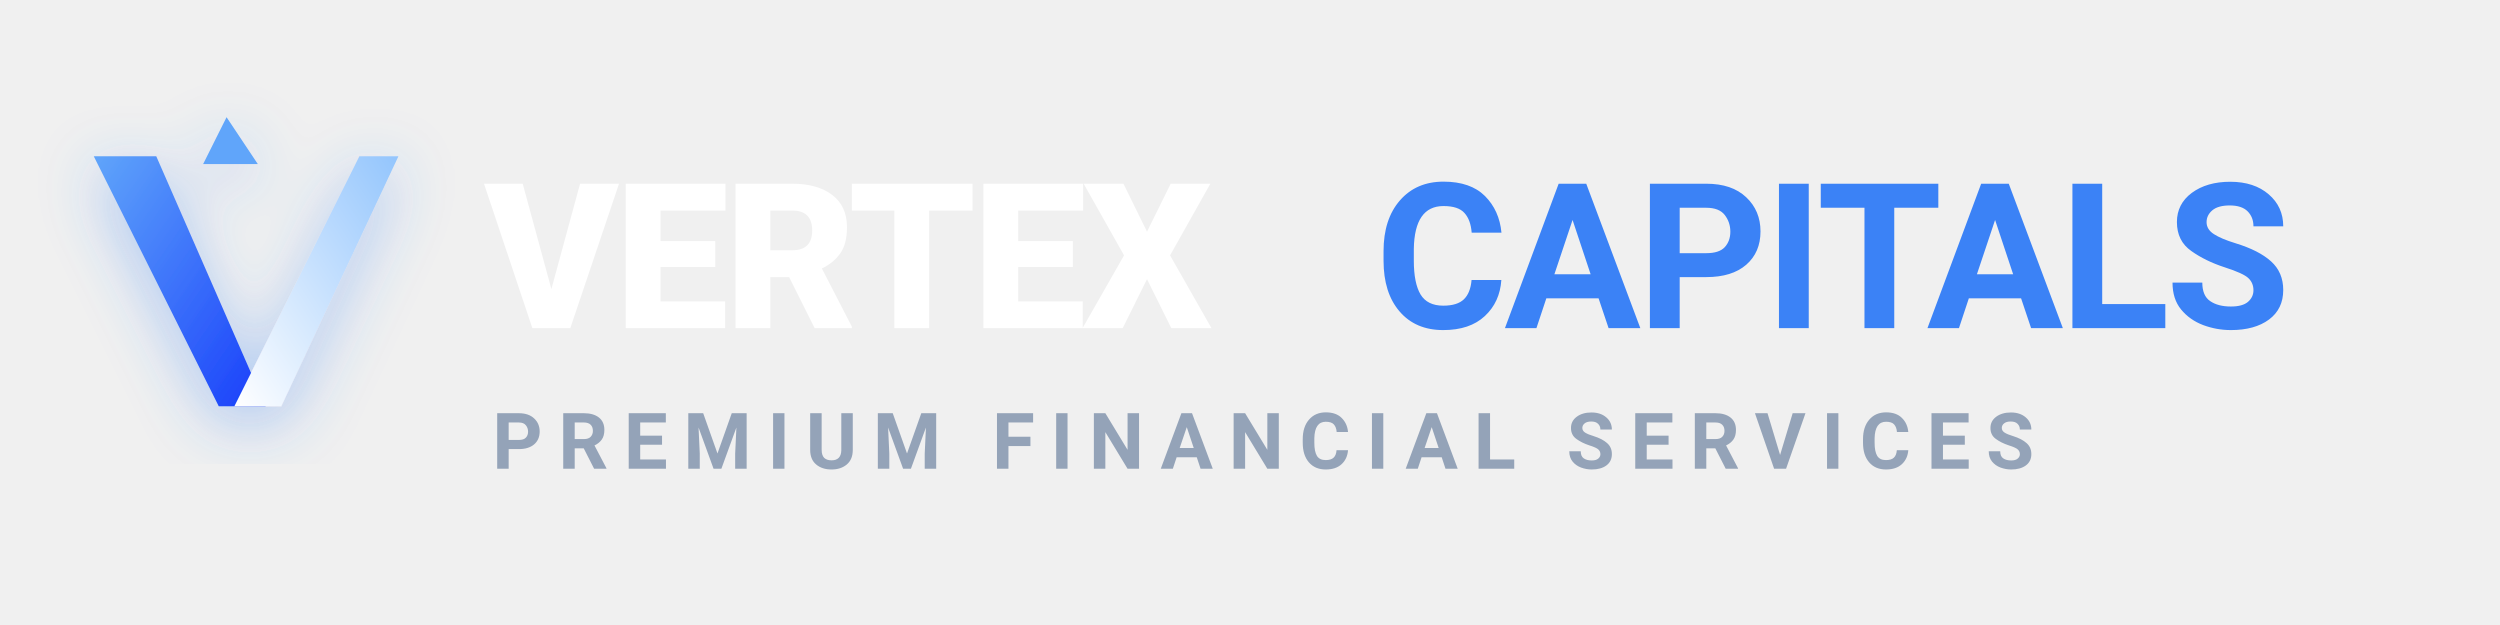
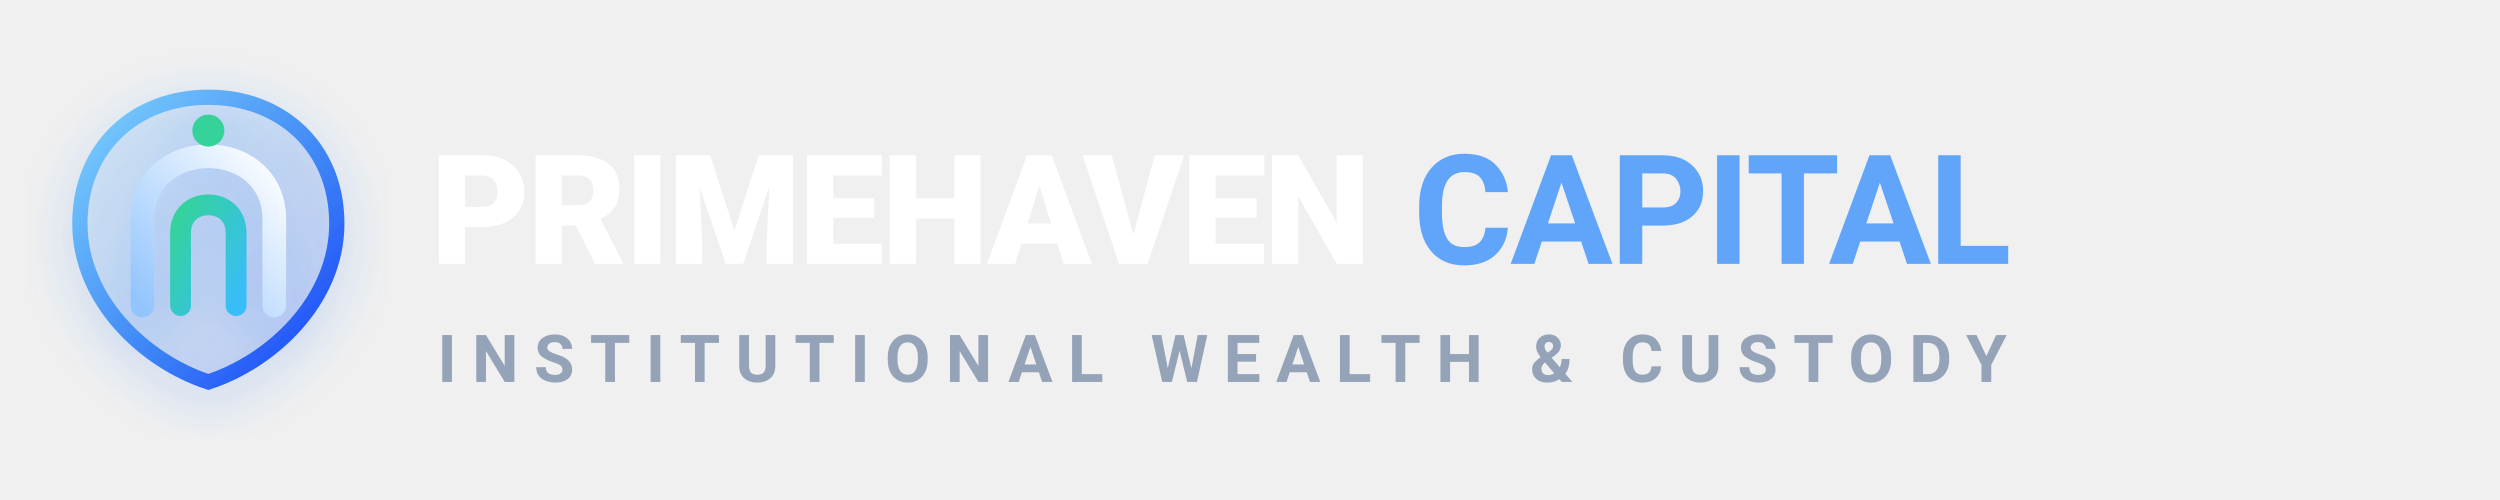
- <svg xmlns="http://www.w3.org/2000/svg" width="320" height="80" viewBox="0 0 320 80" fill="none">
+ <svg xmlns="http://www.w3.org/2000/svg" width="360" height="72" viewBox="0 0 360 72" fill="none">
  <defs>
-     <linearGradient id="fBlue" x1="0%" y1="0%" x2="100%" y2="100%">
-       <stop offset="0%" stop-color="#60A5FA" />
+     <linearGradient id="phfSky" x1="0%" y1="0%" x2="100%" y2="100%">
+       <stop offset="0%" stop-color="#7DD3FC" />
+       <stop offset="60%" stop-color="#3B82F6" />
      <stop offset="100%" stop-color="#183EFA" />
    </linearGradient>
-     <linearGradient id="fWhite" x1="0%" y1="100%" x2="100%" y2="0%">
-       <stop offset="0%" stop-color="#FFFFFF" />
-       <stop offset="100%" stop-color="#93C5FD" />
+     <linearGradient id="phfLight" x1="0%" y1="100%" x2="100%" y2="0%">
+       <stop offset="0%" stop-color="#93C5FD" />
+       <stop offset="100%" stop-color="#FFFFFF" />
    </linearGradient>
-     <filter id="fglow" x="-20%" y="-20%" width="140%" height="140%">
-       <feDropShadow dx="0" dy="2" stdDeviation="4" flood-color="#3B82F6" flood-opacity="0.4" />
+     <linearGradient id="phfCalm" x1="0%" y1="0%" x2="100%" y2="100%">
+       <stop offset="0%" stop-color="#34D399" />
+       <stop offset="100%" stop-color="#38BDF8" />
+     </linearGradient>
+     <filter id="phfGlow" x="-20%" y="-20%" width="140%" height="140%">
+       <feDropShadow dx="0" dy="2" stdDeviation="3.5" flood-color="#3B82F6" flood-opacity="0.35" />
    </filter>
  </defs>
-   <g transform="translate(8, 14)" filter="url(#fglow)">
-     <path d="M4 6 L20 38 L26 38 L12 6 Z" fill="url(#fBlue)" />
-     <path d="M38 6 L22 38 L28 38 L43 6 Z" fill="url(#fWhite)" />
-     <polygon points="21,1 25,7 18,7" fill="#60A5FA" />
+   <g transform="translate(8, 12)" filter="url(#phfGlow)">
+     <path d="M22 2 C32.5 2 40.5 9.2 40.5 20.2 C40.5 31.2 31.2 40 22 43 C12.8 40 3.5 31.2 3.5 20.2 C3.5 9.2 11.5 2 22 2 Z" fill="url(#phfSky)" fill-opacity="0.16" stroke="url(#phfSky)" stroke-width="2.2" />
+     <path d="M12.5 32 V19.5 C12.5 14 16.8 10.5 22 10.5 C27.2 10.5 31.5 14 31.5 19.5 V32" stroke="url(#phfLight)" stroke-width="3.4" stroke-linecap="round" />
+     <path d="M18 32 V21.5 C18 19 19.8 17.5 22 17.5 C24.2 17.5 26 19 26 21.5 V32" stroke="url(#phfCalm)" stroke-width="3" stroke-linecap="round" />
+     <circle cx="22" cy="6.8" r="2.3" fill="#34D399" />
  </g>
-   <text x="62" y="42" font-family="'Plus Jakarta Sans', -apple-system, BlinkMacSystemFont, 'Segoe UI', Roboto, sans-serif" font-size="26" font-weight="800" letter-spacing="-0.5" fill="#FFFFFF">VERTEX</text>
-   <text x="176" y="42" font-family="'Plus Jakarta Sans', -apple-system, BlinkMacSystemFont, 'Segoe UI', Roboto, sans-serif" font-size="26" font-weight="700" letter-spacing="-0.5" fill="#3B82F6">CAPITALS</text>
-   <text x="63" y="60" font-family="'Plus Jakarta Sans', -apple-system, BlinkMacSystemFont, 'Segoe UI', Roboto, sans-serif" font-size="10" font-weight="600" letter-spacing="2" fill="#94A3B8">PREMIUM FINANCIAL SERVICES</text>
+   <text x="62" y="38" font-family="'Plus Jakarta Sans', -apple-system, BlinkMacSystemFont, 'Segoe UI', Roboto, sans-serif" font-size="22" font-weight="800" letter-spacing="-0.4" fill="#FFFFFF">PRIMEHAVEN<tspan dx="6" fill="#60A5FA" font-weight="700">CAPITAL</tspan>
+   </text>
+   <text x="63" y="55" font-family="'Plus Jakarta Sans', -apple-system, BlinkMacSystemFont, 'Segoe UI', Roboto, sans-serif" font-size="9.5" font-weight="600" letter-spacing="2.2" fill="#94A3B8">INSTITUTIONAL WEALTH &amp; CUSTODY</text>
</svg>
